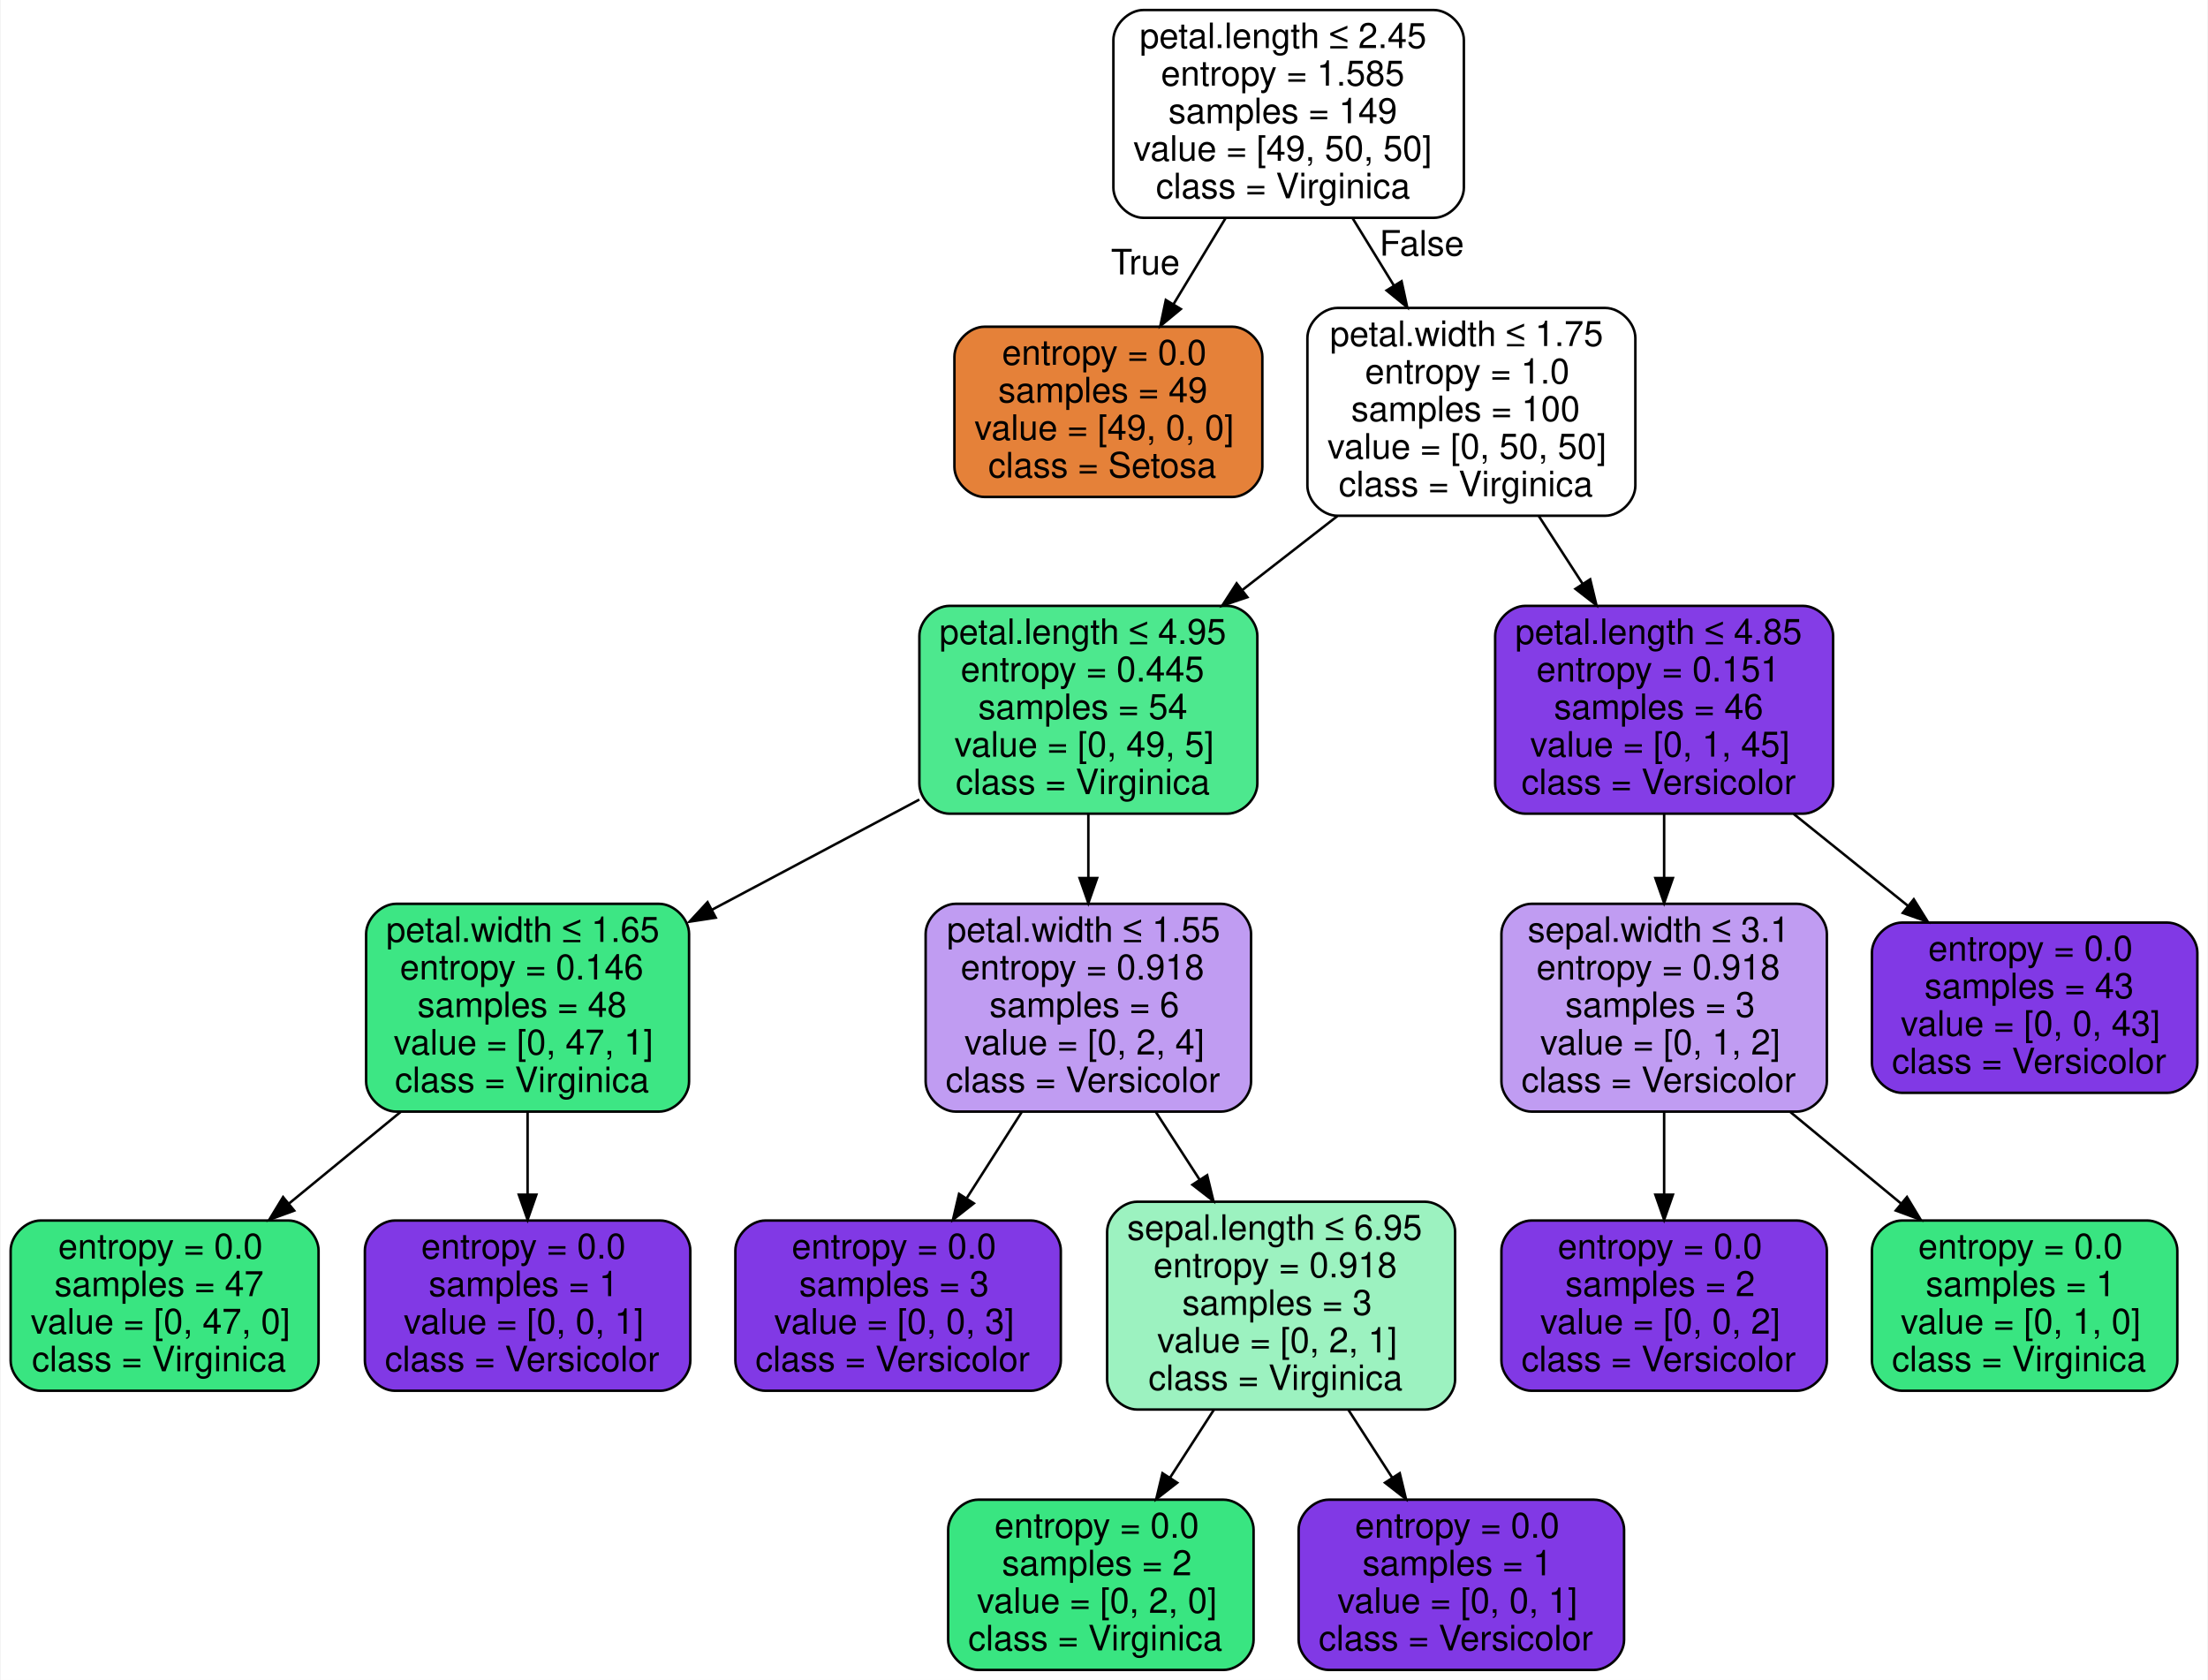
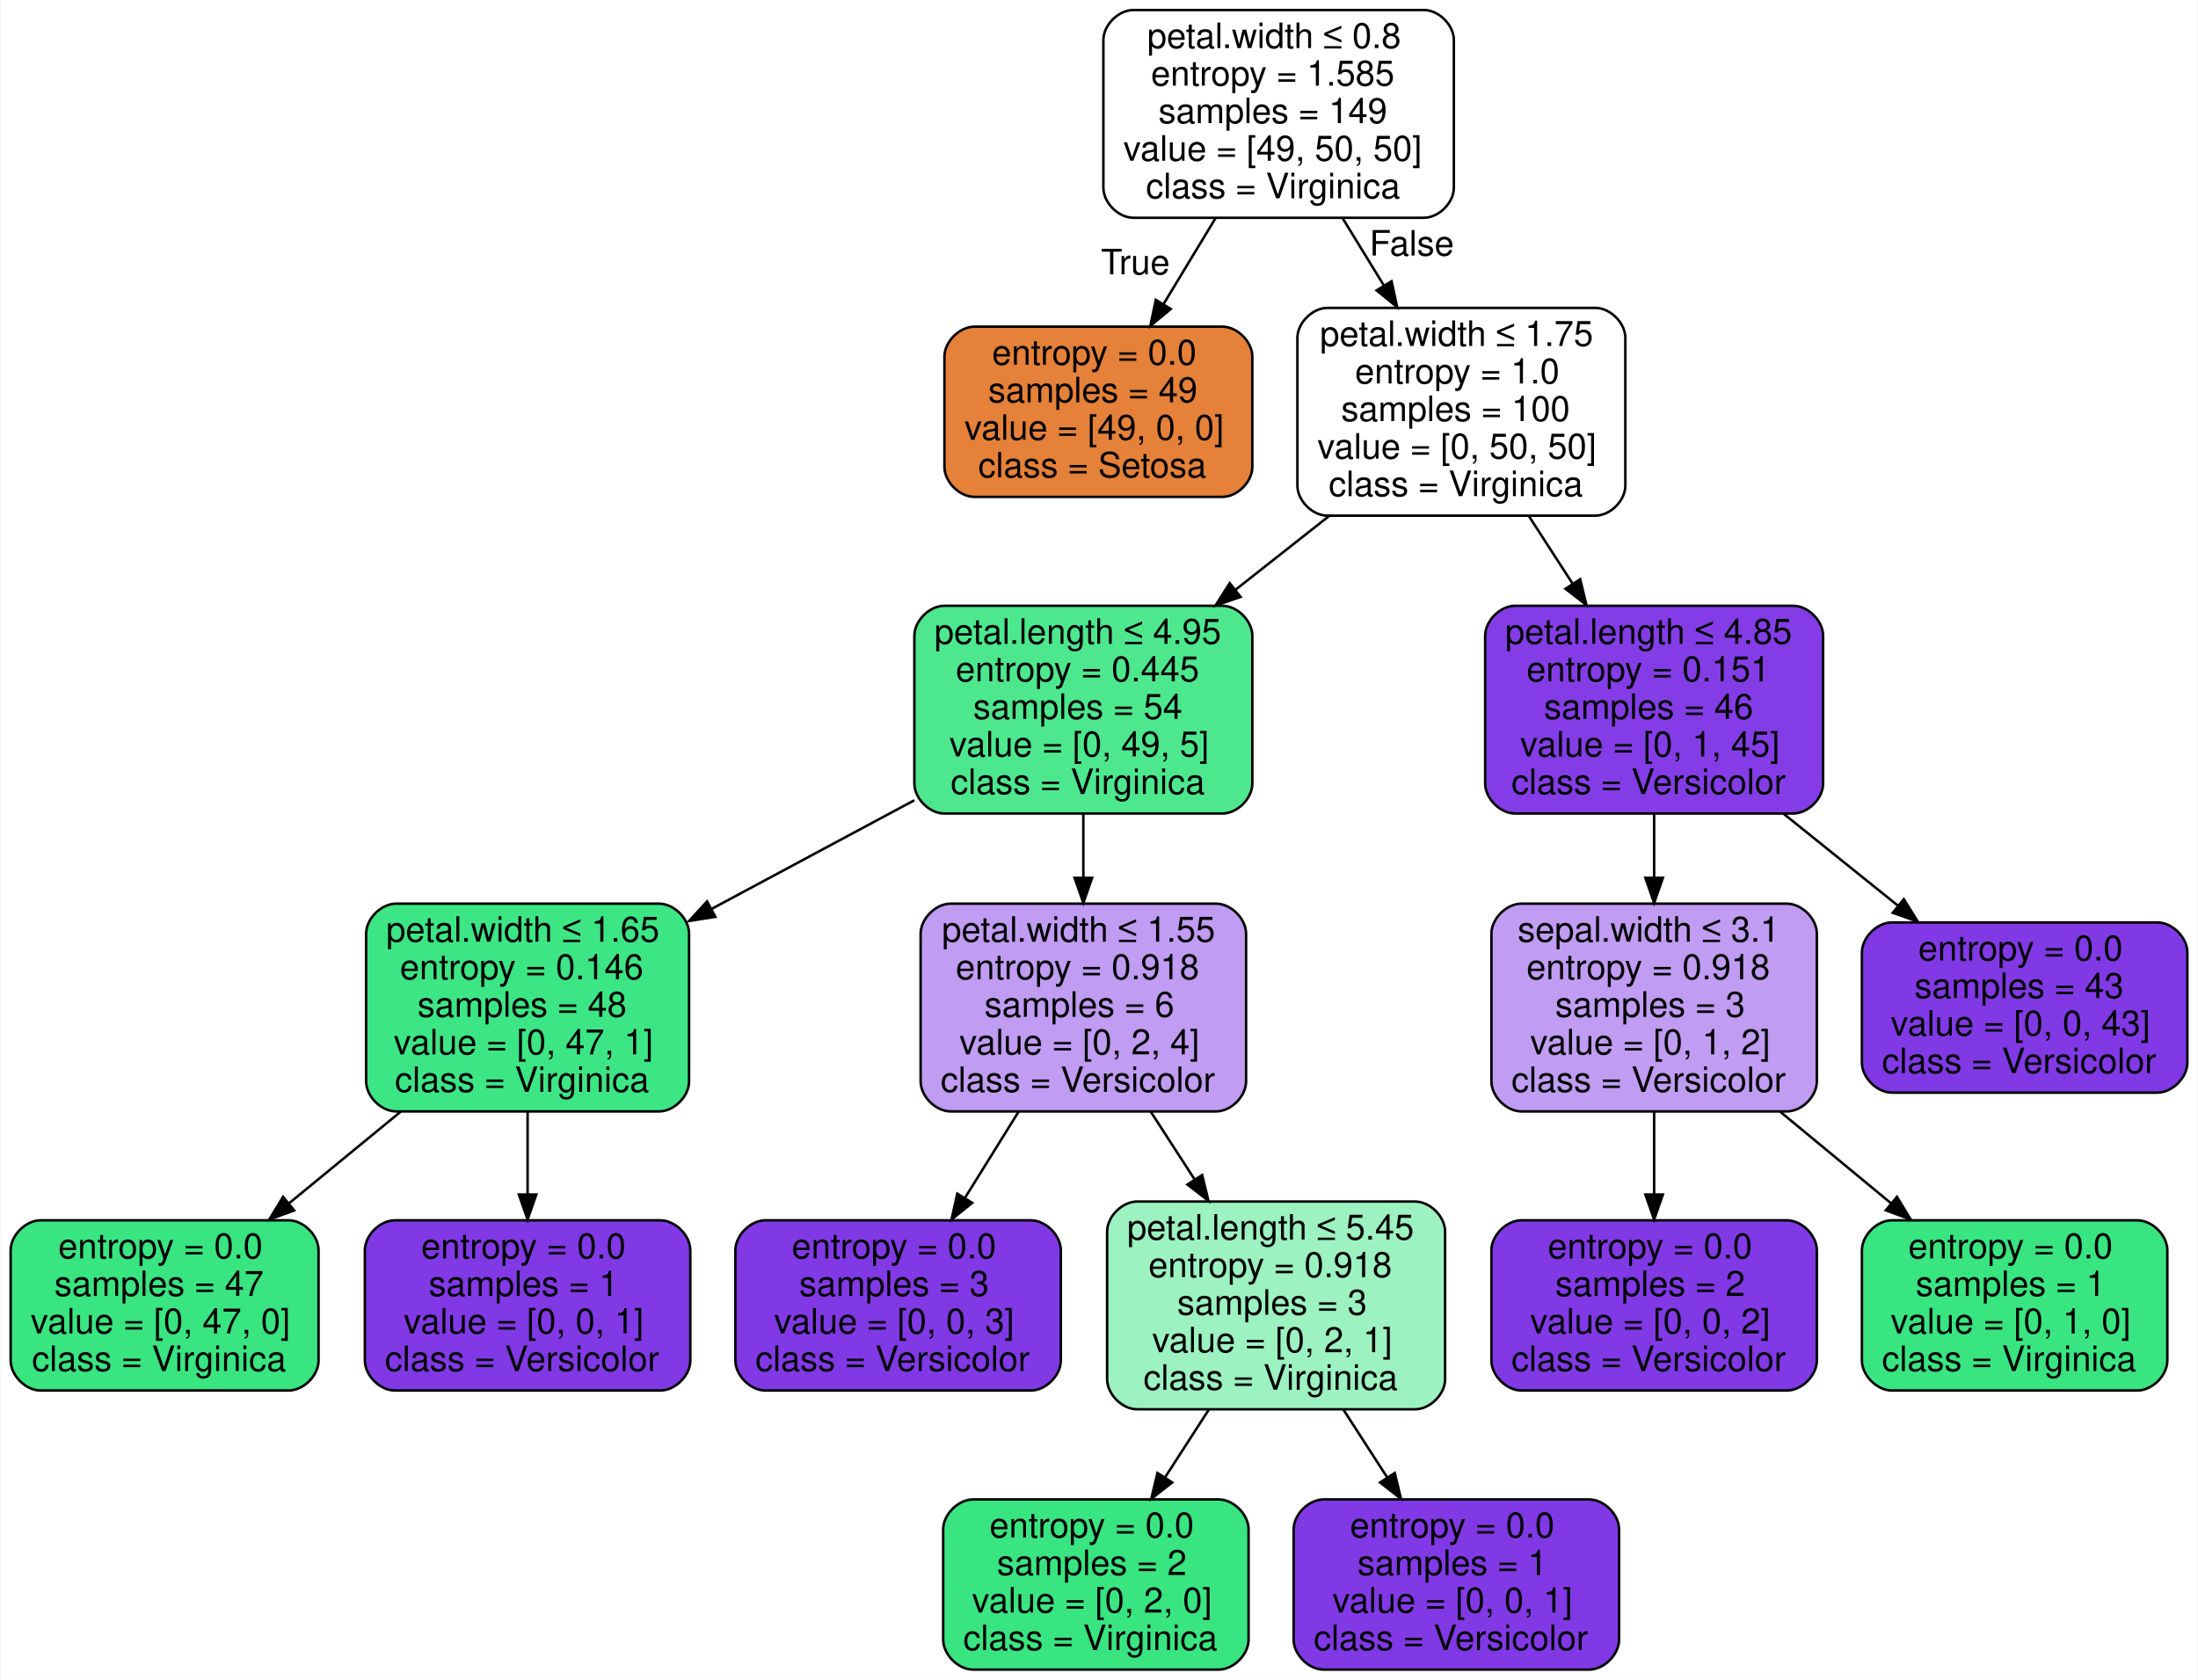
- <svg xmlns="http://www.w3.org/2000/svg" width="882pt" height="671pt" viewBox="0.00 0.00 881.50 671.00">
+ <svg xmlns="http://www.w3.org/2000/svg" width="878pt" height="671pt" viewBox="0.00 0.00 877.50 671.00">
  <g id="graph0" class="graph" transform="scale(1 1) rotate(0) translate(4 667)">
-     <polygon fill="#ffffff" stroke="transparent" points="-4,4 -4,-667 877.5,-667 877.5,4 -4,4" />
+     <polygon fill="#ffffff" stroke="transparent" points="-4,4 -4,-667 873.5,-667 873.5,4 -4,4" />
    <g id="node1" class="node">
-       <path fill="#ffffff" stroke="#000000" d="M568.5,-663C568.5,-663 452.5,-663 452.5,-663 446.5,-663 440.5,-657 440.5,-651 440.5,-651 440.5,-592 440.5,-592 440.5,-586 446.5,-580 452.5,-580 452.5,-580 568.5,-580 568.5,-580 574.5,-580 580.5,-586 580.5,-592 580.5,-592 580.5,-651 580.5,-651 580.5,-657 574.5,-663 568.5,-663" />
-       <text text-anchor="start" x="451" y="-647.8" font-family="Helvetica,sans-Serif" font-size="14.00" fill="#000000">petal.length ≤ 2.45</text>
-       <text text-anchor="start" x="459.5" y="-632.8" font-family="Helvetica,sans-Serif" font-size="14.00" fill="#000000">entropy = 1.585</text>
-       <text text-anchor="start" x="462.5" y="-617.8" font-family="Helvetica,sans-Serif" font-size="14.00" fill="#000000">samples = 149</text>
-       <text text-anchor="start" x="448.5" y="-602.8" font-family="Helvetica,sans-Serif" font-size="14.00" fill="#000000">value = [49, 50, 50]</text>
-       <text text-anchor="start" x="457.5" y="-587.8" font-family="Helvetica,sans-Serif" font-size="14.00" fill="#000000">class = Virginica</text>
+       <path fill="#ffffff" stroke="#000000" d="M564.5,-663C564.5,-663 448.5,-663 448.5,-663 442.5,-663 436.5,-657 436.5,-651 436.5,-651 436.5,-592 436.5,-592 436.5,-586 442.5,-580 448.5,-580 448.5,-580 564.5,-580 564.5,-580 570.5,-580 576.5,-586 576.5,-592 576.5,-592 576.5,-651 576.5,-651 576.5,-657 570.5,-663 564.5,-663" />
+       <text text-anchor="start" x="454" y="-647.8" font-family="Helvetica,sans-Serif" font-size="14.00" fill="#000000">petal.width ≤ 0.8</text>
+       <text text-anchor="start" x="455.5" y="-632.8" font-family="Helvetica,sans-Serif" font-size="14.00" fill="#000000">entropy = 1.585</text>
+       <text text-anchor="start" x="458.5" y="-617.8" font-family="Helvetica,sans-Serif" font-size="14.00" fill="#000000">samples = 149</text>
+       <text text-anchor="start" x="444.5" y="-602.8" font-family="Helvetica,sans-Serif" font-size="14.00" fill="#000000">value = [49, 50, 50]</text>
+       <text text-anchor="start" x="453.5" y="-587.8" font-family="Helvetica,sans-Serif" font-size="14.00" fill="#000000">class = Virginica</text>
    </g>
    <g id="node2" class="node">
-       <path fill="#e58139" stroke="#000000" d="M488,-536.5C488,-536.5 389,-536.5 389,-536.5 383,-536.5 377,-530.5 377,-524.5 377,-524.5 377,-480.5 377,-480.5 377,-474.5 383,-468.5 389,-468.5 389,-468.5 488,-468.5 488,-468.5 494,-468.5 500,-474.5 500,-480.5 500,-480.5 500,-524.5 500,-524.5 500,-530.5 494,-536.5 488,-536.5" />
-       <text text-anchor="start" x="396" y="-521.3" font-family="Helvetica,sans-Serif" font-size="14.00" fill="#000000">entropy = 0.0</text>
-       <text text-anchor="start" x="394.5" y="-506.3" font-family="Helvetica,sans-Serif" font-size="14.00" fill="#000000">samples = 49</text>
-       <text text-anchor="start" x="385" y="-491.3" font-family="Helvetica,sans-Serif" font-size="14.00" fill="#000000">value = [49, 0, 0]</text>
-       <text text-anchor="start" x="390.5" y="-476.3" font-family="Helvetica,sans-Serif" font-size="14.00" fill="#000000">class = Setosa</text>
+       <path fill="#e58139" stroke="#000000" d="M484,-536.5C484,-536.5 385,-536.5 385,-536.5 379,-536.5 373,-530.5 373,-524.5 373,-524.5 373,-480.5 373,-480.5 373,-474.5 379,-468.5 385,-468.5 385,-468.5 484,-468.5 484,-468.5 490,-468.5 496,-474.5 496,-480.5 496,-480.5 496,-524.5 496,-524.5 496,-530.5 490,-536.5 484,-536.5" />
+       <text text-anchor="start" x="392" y="-521.3" font-family="Helvetica,sans-Serif" font-size="14.00" fill="#000000">entropy = 0.0</text>
+       <text text-anchor="start" x="390.5" y="-506.3" font-family="Helvetica,sans-Serif" font-size="14.00" fill="#000000">samples = 49</text>
+       <text text-anchor="start" x="381" y="-491.3" font-family="Helvetica,sans-Serif" font-size="14.00" fill="#000000">value = [49, 0, 0]</text>
+       <text text-anchor="start" x="386.5" y="-476.3" font-family="Helvetica,sans-Serif" font-size="14.00" fill="#000000">class = Setosa</text>
    </g>
    <g id="edge1" class="edge">
-       <path fill="none" stroke="#000000" d="M485.318,-579.88C478.598,-568.774 471.324,-556.751 464.559,-545.569" />
-       <polygon fill="#000000" stroke="#000000" points="467.433,-543.559 459.262,-536.815 461.444,-547.183 467.433,-543.559" />
-       <text text-anchor="middle" x="453.288" y="-557.391" font-family="Helvetica,sans-Serif" font-size="14.00" fill="#000000">True</text>
+       <path fill="none" stroke="#000000" d="M481.318,-579.88C474.598,-568.774 467.324,-556.751 460.559,-545.569" />
+       <polygon fill="#000000" stroke="#000000" points="463.433,-543.559 455.262,-536.815 457.444,-547.183 463.433,-543.559" />
+       <text text-anchor="middle" x="449.288" y="-557.391" font-family="Helvetica,sans-Serif" font-size="14.00" fill="#000000">True</text>
    </g>
    <g id="node3" class="node">
-       <path fill="#ffffff" stroke="#000000" d="M637,-544C637,-544 530,-544 530,-544 524,-544 518,-538 518,-532 518,-532 518,-473 518,-473 518,-467 524,-461 530,-461 530,-461 637,-461 637,-461 643,-461 649,-467 649,-473 649,-473 649,-532 649,-532 649,-538 643,-544 637,-544" />
-       <text text-anchor="start" x="527" y="-528.8" font-family="Helvetica,sans-Serif" font-size="14.00" fill="#000000">petal.width ≤ 1.75</text>
-       <text text-anchor="start" x="541" y="-513.8" font-family="Helvetica,sans-Serif" font-size="14.00" fill="#000000">entropy = 1.0</text>
-       <text text-anchor="start" x="535.5" y="-498.8" font-family="Helvetica,sans-Serif" font-size="14.00" fill="#000000">samples = 100</text>
-       <text text-anchor="start" x="526" y="-483.8" font-family="Helvetica,sans-Serif" font-size="14.00" fill="#000000">value = [0, 50, 50]</text>
-       <text text-anchor="start" x="530.5" y="-468.8" font-family="Helvetica,sans-Serif" font-size="14.00" fill="#000000">class = Virginica</text>
+       <path fill="#ffffff" stroke="#000000" d="M633,-544C633,-544 526,-544 526,-544 520,-544 514,-538 514,-532 514,-532 514,-473 514,-473 514,-467 520,-461 526,-461 526,-461 633,-461 633,-461 639,-461 645,-467 645,-473 645,-473 645,-532 645,-532 645,-538 639,-544 633,-544" />
+       <text text-anchor="start" x="523" y="-528.8" font-family="Helvetica,sans-Serif" font-size="14.00" fill="#000000">petal.width ≤ 1.75</text>
+       <text text-anchor="start" x="537" y="-513.8" font-family="Helvetica,sans-Serif" font-size="14.00" fill="#000000">entropy = 1.0</text>
+       <text text-anchor="start" x="531.5" y="-498.8" font-family="Helvetica,sans-Serif" font-size="14.00" fill="#000000">samples = 100</text>
+       <text text-anchor="start" x="522" y="-483.8" font-family="Helvetica,sans-Serif" font-size="14.00" fill="#000000">value = [0, 50, 50]</text>
+       <text text-anchor="start" x="526.5" y="-468.8" font-family="Helvetica,sans-Serif" font-size="14.00" fill="#000000">class = Virginica</text>
    </g>
    <g id="edge2" class="edge">
-       <path fill="none" stroke="#000000" d="M536.032,-579.88C541.391,-571.143 547.098,-561.84 552.628,-552.825" />
-       <polygon fill="#000000" stroke="#000000" points="555.614,-554.652 557.859,-544.298 549.647,-550.992 555.614,-554.652" />
-       <text text-anchor="middle" x="563.684" y="-564.91" font-family="Helvetica,sans-Serif" font-size="14.00" fill="#000000">False</text>
+       <path fill="none" stroke="#000000" d="M532.032,-579.88C537.391,-571.143 543.098,-561.84 548.628,-552.825" />
+       <polygon fill="#000000" stroke="#000000" points="551.614,-554.652 553.859,-544.298 545.647,-550.992 551.614,-554.652" />
+       <text text-anchor="middle" x="559.684" y="-564.91" font-family="Helvetica,sans-Serif" font-size="14.00" fill="#000000">False</text>
    </g>
    <g id="node4" class="node">
-       <path fill="#4de88e" stroke="#000000" d="M486,-425C486,-425 375,-425 375,-425 369,-425 363,-419 363,-413 363,-413 363,-354 363,-354 363,-348 369,-342 375,-342 375,-342 486,-342 486,-342 492,-342 498,-348 498,-354 498,-354 498,-413 498,-413 498,-419 492,-425 486,-425" />
-       <text text-anchor="start" x="371" y="-409.8" font-family="Helvetica,sans-Serif" font-size="14.00" fill="#000000">petal.length ≤ 4.95</text>
-       <text text-anchor="start" x="379.5" y="-394.8" font-family="Helvetica,sans-Serif" font-size="14.00" fill="#000000">entropy = 0.445</text>
-       <text text-anchor="start" x="386.5" y="-379.8" font-family="Helvetica,sans-Serif" font-size="14.00" fill="#000000">samples = 54</text>
-       <text text-anchor="start" x="377" y="-364.8" font-family="Helvetica,sans-Serif" font-size="14.00" fill="#000000">value = [0, 49, 5]</text>
-       <text text-anchor="start" x="377.5" y="-349.8" font-family="Helvetica,sans-Serif" font-size="14.00" fill="#000000">class = Virginica</text>
+       <path fill="#4de88e" stroke="#000000" d="M484,-425C484,-425 373,-425 373,-425 367,-425 361,-419 361,-413 361,-413 361,-354 361,-354 361,-348 367,-342 373,-342 373,-342 484,-342 484,-342 490,-342 496,-348 496,-354 496,-354 496,-413 496,-413 496,-419 490,-425 484,-425" />
+       <text text-anchor="start" x="369" y="-409.8" font-family="Helvetica,sans-Serif" font-size="14.00" fill="#000000">petal.length ≤ 4.95</text>
+       <text text-anchor="start" x="377.5" y="-394.8" font-family="Helvetica,sans-Serif" font-size="14.00" fill="#000000">entropy = 0.445</text>
+       <text text-anchor="start" x="384.5" y="-379.8" font-family="Helvetica,sans-Serif" font-size="14.00" fill="#000000">samples = 54</text>
+       <text text-anchor="start" x="375" y="-364.8" font-family="Helvetica,sans-Serif" font-size="14.00" fill="#000000">value = [0, 49, 5]</text>
+       <text text-anchor="start" x="375.5" y="-349.8" font-family="Helvetica,sans-Serif" font-size="14.00" fill="#000000">class = Virginica</text>
    </g>
    <g id="edge3" class="edge">
-       <path fill="none" stroke="#000000" d="M529.988,-460.88C517.759,-451.368 504.666,-441.184 492.127,-431.432" />
-       <polygon fill="#000000" stroke="#000000" points="494.024,-428.474 483.982,-425.097 489.726,-433.999 494.024,-428.474" />
+       <path fill="none" stroke="#000000" d="M526.688,-460.88C514.618,-451.368 501.696,-441.184 489.321,-431.432" />
+       <polygon fill="#000000" stroke="#000000" points="491.303,-428.538 481.283,-425.097 486.97,-434.036 491.303,-428.538" />
    </g>
    <g id="node13" class="node">
-       <path fill="#843de6" stroke="#000000" d="M716,-425C716,-425 605,-425 605,-425 599,-425 593,-419 593,-413 593,-413 593,-354 593,-354 593,-348 599,-342 605,-342 605,-342 716,-342 716,-342 722,-342 728,-348 728,-354 728,-354 728,-413 728,-413 728,-419 722,-425 716,-425" />
-       <text text-anchor="start" x="601" y="-409.8" font-family="Helvetica,sans-Serif" font-size="14.00" fill="#000000">petal.length ≤ 4.85</text>
-       <text text-anchor="start" x="609.5" y="-394.8" font-family="Helvetica,sans-Serif" font-size="14.00" fill="#000000">entropy = 0.151</text>
-       <text text-anchor="start" x="616.5" y="-379.8" font-family="Helvetica,sans-Serif" font-size="14.00" fill="#000000">samples = 46</text>
-       <text text-anchor="start" x="607" y="-364.8" font-family="Helvetica,sans-Serif" font-size="14.00" fill="#000000">value = [0, 1, 45]</text>
-       <text text-anchor="start" x="603.5" y="-349.8" font-family="Helvetica,sans-Serif" font-size="14.00" fill="#000000">class = Versicolor</text>
+       <path fill="#843de6" stroke="#000000" d="M712,-425C712,-425 601,-425 601,-425 595,-425 589,-419 589,-413 589,-413 589,-354 589,-354 589,-348 595,-342 601,-342 601,-342 712,-342 712,-342 718,-342 724,-348 724,-354 724,-354 724,-413 724,-413 724,-419 718,-425 712,-425" />
+       <text text-anchor="start" x="597" y="-409.8" font-family="Helvetica,sans-Serif" font-size="14.00" fill="#000000">petal.length ≤ 4.85</text>
+       <text text-anchor="start" x="605.5" y="-394.8" font-family="Helvetica,sans-Serif" font-size="14.00" fill="#000000">entropy = 0.151</text>
+       <text text-anchor="start" x="612.5" y="-379.8" font-family="Helvetica,sans-Serif" font-size="14.00" fill="#000000">samples = 46</text>
+       <text text-anchor="start" x="603" y="-364.8" font-family="Helvetica,sans-Serif" font-size="14.00" fill="#000000">value = [0, 1, 45]</text>
+       <text text-anchor="start" x="599.5" y="-349.8" font-family="Helvetica,sans-Serif" font-size="14.00" fill="#000000">class = Versicolor</text>
    </g>
    <g id="edge12" class="edge">
-       <path fill="none" stroke="#000000" d="M610.431,-460.88C616.084,-452.143 622.103,-442.84 627.937,-433.825" />
-       <polygon fill="#000000" stroke="#000000" points="630.96,-435.595 633.454,-425.298 625.083,-431.792 630.96,-435.595" />
+       <path fill="none" stroke="#000000" d="M606.431,-460.88C612.084,-452.143 618.103,-442.84 623.937,-433.825" />
+       <polygon fill="#000000" stroke="#000000" points="626.96,-435.595 629.454,-425.298 621.083,-431.792 626.96,-435.595" />
    </g>
    <g id="node5" class="node">
      <path fill="#3de684" stroke="#000000" d="M259,-306C259,-306 154,-306 154,-306 148,-306 142,-300 142,-294 142,-294 142,-235 142,-235 142,-229 148,-223 154,-223 154,-223 259,-223 259,-223 265,-223 271,-229 271,-235 271,-235 271,-294 271,-294 271,-300 265,-306 259,-306" />
      <text text-anchor="start" x="150" y="-290.8" font-family="Helvetica,sans-Serif" font-size="14.00" fill="#000000">petal.width ≤ 1.65</text>
      <text text-anchor="start" x="155.5" y="-275.8" font-family="Helvetica,sans-Serif" font-size="14.00" fill="#000000">entropy = 0.146</text>
      <text text-anchor="start" x="162.5" y="-260.8" font-family="Helvetica,sans-Serif" font-size="14.00" fill="#000000">samples = 48</text>
      <text text-anchor="start" x="153" y="-245.8" font-family="Helvetica,sans-Serif" font-size="14.00" fill="#000000">value = [0, 47, 1]</text>
      <text text-anchor="start" x="153.5" y="-230.8" font-family="Helvetica,sans-Serif" font-size="14.00" fill="#000000">class = Virginica</text>
    </g>
    <g id="edge4" class="edge">
-       <path fill="none" stroke="#000000" d="M362.989,-347.635C336.833,-333.739 306.811,-317.79 280.103,-303.602" />
-       <polygon fill="#000000" stroke="#000000" points="281.656,-300.464 271.183,-298.863 278.372,-306.646 281.656,-300.464" />
+       <path fill="none" stroke="#000000" d="M360.988,-347.311C335.428,-333.61 306.212,-317.949 280.117,-303.962" />
+       <polygon fill="#000000" stroke="#000000" points="281.496,-300.729 271.029,-299.09 278.188,-306.899 281.496,-300.729" />
    </g>
    <g id="node8" class="node">
-       <path fill="#c09cf2" stroke="#000000" d="M483.5,-306C483.5,-306 377.5,-306 377.5,-306 371.5,-306 365.5,-300 365.5,-294 365.5,-294 365.5,-235 365.5,-235 365.5,-229 371.5,-223 377.5,-223 377.5,-223 483.5,-223 483.5,-223 489.5,-223 495.5,-229 495.5,-235 495.5,-235 495.5,-294 495.5,-294 495.5,-300 489.5,-306 483.5,-306" />
-       <text text-anchor="start" x="374" y="-290.8" font-family="Helvetica,sans-Serif" font-size="14.00" fill="#000000">petal.width ≤ 1.55</text>
-       <text text-anchor="start" x="379.5" y="-275.8" font-family="Helvetica,sans-Serif" font-size="14.00" fill="#000000">entropy = 0.918</text>
-       <text text-anchor="start" x="391" y="-260.8" font-family="Helvetica,sans-Serif" font-size="14.00" fill="#000000">samples = 6</text>
-       <text text-anchor="start" x="381" y="-245.8" font-family="Helvetica,sans-Serif" font-size="14.00" fill="#000000">value = [0, 2, 4]</text>
-       <text text-anchor="start" x="373.5" y="-230.8" font-family="Helvetica,sans-Serif" font-size="14.00" fill="#000000">class = Versicolor</text>
+       <path fill="#c09cf2" stroke="#000000" d="M481.5,-306C481.5,-306 375.5,-306 375.5,-306 369.5,-306 363.5,-300 363.5,-294 363.5,-294 363.5,-235 363.5,-235 363.5,-229 369.5,-223 375.5,-223 375.5,-223 481.5,-223 481.5,-223 487.5,-223 493.5,-229 493.5,-235 493.5,-235 493.5,-294 493.5,-294 493.5,-300 487.5,-306 481.5,-306" />
+       <text text-anchor="start" x="372" y="-290.8" font-family="Helvetica,sans-Serif" font-size="14.00" fill="#000000">petal.width ≤ 1.55</text>
+       <text text-anchor="start" x="377.5" y="-275.8" font-family="Helvetica,sans-Serif" font-size="14.00" fill="#000000">entropy = 0.918</text>
+       <text text-anchor="start" x="389" y="-260.8" font-family="Helvetica,sans-Serif" font-size="14.00" fill="#000000">samples = 6</text>
+       <text text-anchor="start" x="379" y="-245.8" font-family="Helvetica,sans-Serif" font-size="14.00" fill="#000000">value = [0, 2, 4]</text>
+       <text text-anchor="start" x="371.5" y="-230.8" font-family="Helvetica,sans-Serif" font-size="14.00" fill="#000000">class = Versicolor</text>
    </g>
    <g id="edge7" class="edge">
-       <path fill="none" stroke="#000000" d="M430.5,-341.88C430.5,-333.684 430.5,-324.989 430.5,-316.501" />
-       <polygon fill="#000000" stroke="#000000" points="434,-316.298 430.5,-306.298 427,-316.298 434,-316.298" />
+       <path fill="none" stroke="#000000" d="M428.5,-341.88C428.5,-333.684 428.5,-324.989 428.5,-316.501" />
+       <polygon fill="#000000" stroke="#000000" points="432,-316.298 428.5,-306.298 425,-316.298 432,-316.298" />
    </g>
    <g id="node6" class="node">
      <path fill="#39e581" stroke="#000000" d="M111,-179.5C111,-179.5 12,-179.5 12,-179.5 6,-179.5 0,-173.5 0,-167.5 0,-167.5 0,-123.5 0,-123.5 0,-117.5 6,-111.5 12,-111.5 12,-111.5 111,-111.5 111,-111.5 117,-111.5 123,-117.5 123,-123.5 123,-123.5 123,-167.5 123,-167.5 123,-173.5 117,-179.5 111,-179.5" />
      <text text-anchor="start" x="19" y="-164.3" font-family="Helvetica,sans-Serif" font-size="14.00" fill="#000000">entropy = 0.0</text>
      <text text-anchor="start" x="17.5" y="-149.3" font-family="Helvetica,sans-Serif" font-size="14.00" fill="#000000">samples = 47</text>
      <text text-anchor="start" x="8" y="-134.3" font-family="Helvetica,sans-Serif" font-size="14.00" fill="#000000">value = [0, 47, 0]</text>
      <text text-anchor="start" x="8.5" y="-119.3" font-family="Helvetica,sans-Serif" font-size="14.00" fill="#000000">class = Virginica</text>
    </g>
    <g id="edge5" class="edge">
      <path fill="none" stroke="#000000" d="M155.786,-222.88C141.316,-211.004 125.569,-198.08 111.162,-186.257" />
      <polygon fill="#000000" stroke="#000000" points="113.263,-183.453 103.312,-179.815 108.822,-188.864 113.263,-183.453" />
    </g>
    <g id="node7" class="node">
      <path fill="#8139e5" stroke="#000000" d="M259.5,-179.5C259.5,-179.5 153.5,-179.5 153.5,-179.5 147.5,-179.5 141.5,-173.5 141.5,-167.5 141.5,-167.5 141.5,-123.5 141.5,-123.5 141.5,-117.5 147.5,-111.5 153.5,-111.5 153.5,-111.5 259.5,-111.5 259.5,-111.5 265.5,-111.5 271.5,-117.5 271.5,-123.5 271.5,-123.5 271.5,-167.5 271.5,-167.5 271.5,-173.5 265.5,-179.5 259.5,-179.5" />
      <text text-anchor="start" x="164" y="-164.3" font-family="Helvetica,sans-Serif" font-size="14.00" fill="#000000">entropy = 0.0</text>
      <text text-anchor="start" x="167" y="-149.3" font-family="Helvetica,sans-Serif" font-size="14.00" fill="#000000">samples = 1</text>
      <text text-anchor="start" x="157" y="-134.3" font-family="Helvetica,sans-Serif" font-size="14.00" fill="#000000">value = [0, 0, 1]</text>
      <text text-anchor="start" x="149.5" y="-119.3" font-family="Helvetica,sans-Serif" font-size="14.00" fill="#000000">class = Versicolor</text>
    </g>
    <g id="edge6" class="edge">
      <path fill="none" stroke="#000000" d="M206.5,-222.88C206.5,-212.213 206.5,-200.702 206.5,-189.901" />
      <polygon fill="#000000" stroke="#000000" points="210,-189.815 206.5,-179.815 203,-189.815 210,-189.815" />
    </g>
    <g id="node9" class="node">
      <path fill="#8139e5" stroke="#000000" d="M407.5,-179.5C407.5,-179.5 301.5,-179.5 301.5,-179.5 295.5,-179.5 289.5,-173.5 289.5,-167.5 289.5,-167.5 289.5,-123.5 289.5,-123.5 289.5,-117.5 295.5,-111.5 301.5,-111.5 301.5,-111.5 407.5,-111.5 407.5,-111.5 413.5,-111.5 419.5,-117.5 419.5,-123.5 419.5,-123.5 419.5,-167.5 419.5,-167.5 419.5,-173.5 413.5,-179.5 407.5,-179.5" />
      <text text-anchor="start" x="312" y="-164.3" font-family="Helvetica,sans-Serif" font-size="14.00" fill="#000000">entropy = 0.0</text>
      <text text-anchor="start" x="315" y="-149.3" font-family="Helvetica,sans-Serif" font-size="14.00" fill="#000000">samples = 3</text>
      <text text-anchor="start" x="305" y="-134.3" font-family="Helvetica,sans-Serif" font-size="14.00" fill="#000000">value = [0, 0, 3]</text>
      <text text-anchor="start" x="297.5" y="-119.3" font-family="Helvetica,sans-Serif" font-size="14.00" fill="#000000">class = Versicolor</text>
    </g>
    <g id="edge8" class="edge">
-       <path fill="none" stroke="#000000" d="M403.919,-222.88C396.826,-211.774 389.148,-199.751 382.006,-188.569" />
-       <polygon fill="#000000" stroke="#000000" points="384.748,-186.359 376.415,-179.815 378.848,-190.127 384.748,-186.359" />
+       <path fill="none" stroke="#000000" d="M402.618,-222.88C395.712,-211.774 388.236,-199.751 381.283,-188.569" />
+       <polygon fill="#000000" stroke="#000000" points="384.092,-186.459 375.839,-179.815 378.147,-190.155 384.092,-186.459" />
    </g>
    <g id="node10" class="node">
-       <path fill="#9cf2c0" stroke="#000000" d="M565,-187C565,-187 450,-187 450,-187 444,-187 438,-181 438,-175 438,-175 438,-116 438,-116 438,-110 444,-104 450,-104 450,-104 565,-104 565,-104 571,-104 577,-110 577,-116 577,-116 577,-175 577,-175 577,-181 571,-187 565,-187" />
-       <text text-anchor="start" x="446" y="-171.8" font-family="Helvetica,sans-Serif" font-size="14.00" fill="#000000">sepal.length ≤ 6.95</text>
-       <text text-anchor="start" x="456.5" y="-156.8" font-family="Helvetica,sans-Serif" font-size="14.00" fill="#000000">entropy = 0.918</text>
-       <text text-anchor="start" x="468" y="-141.8" font-family="Helvetica,sans-Serif" font-size="14.00" fill="#000000">samples = 3</text>
-       <text text-anchor="start" x="458" y="-126.8" font-family="Helvetica,sans-Serif" font-size="14.00" fill="#000000">value = [0, 2, 1]</text>
-       <text text-anchor="start" x="454.5" y="-111.8" font-family="Helvetica,sans-Serif" font-size="14.00" fill="#000000">class = Virginica</text>
+       <path fill="#9cf2c0" stroke="#000000" d="M561,-187C561,-187 450,-187 450,-187 444,-187 438,-181 438,-175 438,-175 438,-116 438,-116 438,-110 444,-104 450,-104 450,-104 561,-104 561,-104 567,-104 573,-110 573,-116 573,-116 573,-175 573,-175 573,-181 567,-187 561,-187" />
+       <text text-anchor="start" x="446" y="-171.8" font-family="Helvetica,sans-Serif" font-size="14.00" fill="#000000">petal.length ≤ 5.45</text>
+       <text text-anchor="start" x="454.5" y="-156.8" font-family="Helvetica,sans-Serif" font-size="14.00" fill="#000000">entropy = 0.918</text>
+       <text text-anchor="start" x="466" y="-141.8" font-family="Helvetica,sans-Serif" font-size="14.00" fill="#000000">samples = 3</text>
+       <text text-anchor="start" x="456" y="-126.8" font-family="Helvetica,sans-Serif" font-size="14.00" fill="#000000">value = [0, 2, 1]</text>
+       <text text-anchor="start" x="452.5" y="-111.8" font-family="Helvetica,sans-Serif" font-size="14.00" fill="#000000">class = Virginica</text>
    </g>
    <g id="edge9" class="edge">
-       <path fill="none" stroke="#000000" d="M457.431,-222.88C463.084,-214.143 469.103,-204.84 474.937,-195.825" />
-       <polygon fill="#000000" stroke="#000000" points="477.96,-197.595 480.454,-187.298 472.083,-193.792 477.96,-197.595" />
+       <path fill="none" stroke="#000000" d="M455.431,-222.88C461.084,-214.143 467.103,-204.84 472.937,-195.825" />
+       <polygon fill="#000000" stroke="#000000" points="475.96,-197.595 478.454,-187.298 470.083,-193.792 475.96,-197.595" />
    </g>
    <g id="node11" class="node">
-       <path fill="#39e581" stroke="#000000" d="M484.5,-68C484.5,-68 386.5,-68 386.5,-68 380.5,-68 374.5,-62 374.5,-56 374.5,-56 374.5,-12 374.5,-12 374.5,-6 380.5,0 386.5,0 386.5,0 484.5,0 484.5,0 490.5,0 496.5,-6 496.5,-12 496.5,-12 496.5,-56 496.5,-56 496.5,-62 490.5,-68 484.5,-68" />
-       <text text-anchor="start" x="393" y="-52.8" font-family="Helvetica,sans-Serif" font-size="14.00" fill="#000000">entropy = 0.0</text>
-       <text text-anchor="start" x="396" y="-37.8" font-family="Helvetica,sans-Serif" font-size="14.00" fill="#000000">samples = 2</text>
-       <text text-anchor="start" x="386" y="-22.8" font-family="Helvetica,sans-Serif" font-size="14.00" fill="#000000">value = [0, 2, 0]</text>
-       <text text-anchor="start" x="382.5" y="-7.8" font-family="Helvetica,sans-Serif" font-size="14.00" fill="#000000">class = Virginica</text>
+       <path fill="#39e581" stroke="#000000" d="M482.5,-68C482.5,-68 384.5,-68 384.5,-68 378.5,-68 372.5,-62 372.5,-56 372.5,-56 372.5,-12 372.5,-12 372.5,-6 378.5,0 384.5,0 384.5,0 482.5,0 482.5,0 488.5,0 494.5,-6 494.5,-12 494.5,-12 494.5,-56 494.5,-56 494.5,-62 488.5,-68 482.5,-68" />
+       <text text-anchor="start" x="391" y="-52.8" font-family="Helvetica,sans-Serif" font-size="14.00" fill="#000000">entropy = 0.0</text>
+       <text text-anchor="start" x="394" y="-37.8" font-family="Helvetica,sans-Serif" font-size="14.00" fill="#000000">samples = 2</text>
+       <text text-anchor="start" x="384" y="-22.8" font-family="Helvetica,sans-Serif" font-size="14.00" fill="#000000">value = [0, 2, 0]</text>
+       <text text-anchor="start" x="380.5" y="-7.8" font-family="Helvetica,sans-Serif" font-size="14.00" fill="#000000">class = Virginica</text>
    </g>
    <g id="edge10" class="edge">
-       <path fill="none" stroke="#000000" d="M480.69,-103.981C474.933,-95.067 468.84,-85.631 463.056,-76.673" />
-       <polygon fill="#000000" stroke="#000000" points="465.99,-74.766 457.625,-68.264 460.11,-78.563 465.99,-74.766" />
+       <path fill="none" stroke="#000000" d="M478.69,-103.981C472.933,-95.067 466.84,-85.631 461.056,-76.673" />
+       <polygon fill="#000000" stroke="#000000" points="463.99,-74.766 455.625,-68.264 458.11,-78.563 463.99,-74.766" />
    </g>
    <g id="node12" class="node">
-       <path fill="#8139e5" stroke="#000000" d="M632.5,-68C632.5,-68 526.5,-68 526.5,-68 520.5,-68 514.5,-62 514.5,-56 514.5,-56 514.5,-12 514.5,-12 514.5,-6 520.5,0 526.5,0 526.5,0 632.5,0 632.5,0 638.5,0 644.5,-6 644.5,-12 644.5,-12 644.5,-56 644.5,-56 644.5,-62 638.5,-68 632.5,-68" />
-       <text text-anchor="start" x="537" y="-52.8" font-family="Helvetica,sans-Serif" font-size="14.00" fill="#000000">entropy = 0.0</text>
-       <text text-anchor="start" x="540" y="-37.8" font-family="Helvetica,sans-Serif" font-size="14.00" fill="#000000">samples = 1</text>
-       <text text-anchor="start" x="530" y="-22.8" font-family="Helvetica,sans-Serif" font-size="14.00" fill="#000000">value = [0, 0, 1]</text>
-       <text text-anchor="start" x="522.5" y="-7.8" font-family="Helvetica,sans-Serif" font-size="14.00" fill="#000000">class = Versicolor</text>
+       <path fill="#8139e5" stroke="#000000" d="M630.5,-68C630.5,-68 524.5,-68 524.5,-68 518.5,-68 512.5,-62 512.5,-56 512.5,-56 512.5,-12 512.5,-12 512.5,-6 518.5,0 524.5,0 524.5,0 630.5,0 630.5,0 636.5,0 642.5,-6 642.5,-12 642.5,-12 642.5,-56 642.5,-56 642.5,-62 636.5,-68 630.5,-68" />
+       <text text-anchor="start" x="535" y="-52.8" font-family="Helvetica,sans-Serif" font-size="14.00" fill="#000000">entropy = 0.0</text>
+       <text text-anchor="start" x="538" y="-37.8" font-family="Helvetica,sans-Serif" font-size="14.00" fill="#000000">samples = 1</text>
+       <text text-anchor="start" x="528" y="-22.8" font-family="Helvetica,sans-Serif" font-size="14.00" fill="#000000">value = [0, 0, 1]</text>
+       <text text-anchor="start" x="520.5" y="-7.8" font-family="Helvetica,sans-Serif" font-size="14.00" fill="#000000">class = Versicolor</text>
    </g>
    <g id="edge11" class="edge">
-       <path fill="none" stroke="#000000" d="M534.31,-103.981C540.067,-95.067 546.16,-85.631 551.944,-76.673" />
-       <polygon fill="#000000" stroke="#000000" points="554.89,-78.563 557.375,-68.264 549.01,-74.766 554.89,-78.563" />
+       <path fill="none" stroke="#000000" d="M532.31,-103.981C538.067,-95.067 544.16,-85.631 549.944,-76.673" />
+       <polygon fill="#000000" stroke="#000000" points="552.89,-78.563 555.375,-68.264 547.01,-74.766 552.89,-78.563" />
    </g>
    <g id="node14" class="node">
-       <path fill="#c09cf2" stroke="#000000" d="M713.5,-306C713.5,-306 607.5,-306 607.5,-306 601.5,-306 595.5,-300 595.5,-294 595.5,-294 595.5,-235 595.5,-235 595.5,-229 601.5,-223 607.5,-223 607.5,-223 713.5,-223 713.5,-223 719.5,-223 725.5,-229 725.5,-235 725.5,-235 725.5,-294 725.5,-294 725.5,-300 719.5,-306 713.5,-306" />
-       <text text-anchor="start" x="606" y="-290.8" font-family="Helvetica,sans-Serif" font-size="14.00" fill="#000000">sepal.width ≤ 3.1</text>
-       <text text-anchor="start" x="609.5" y="-275.8" font-family="Helvetica,sans-Serif" font-size="14.00" fill="#000000">entropy = 0.918</text>
-       <text text-anchor="start" x="621" y="-260.8" font-family="Helvetica,sans-Serif" font-size="14.00" fill="#000000">samples = 3</text>
-       <text text-anchor="start" x="611" y="-245.8" font-family="Helvetica,sans-Serif" font-size="14.00" fill="#000000">value = [0, 1, 2]</text>
-       <text text-anchor="start" x="603.5" y="-230.8" font-family="Helvetica,sans-Serif" font-size="14.00" fill="#000000">class = Versicolor</text>
+       <path fill="#c09cf2" stroke="#000000" d="M709.5,-306C709.5,-306 603.5,-306 603.5,-306 597.5,-306 591.5,-300 591.5,-294 591.5,-294 591.5,-235 591.5,-235 591.5,-229 597.5,-223 603.5,-223 603.5,-223 709.5,-223 709.5,-223 715.5,-223 721.5,-229 721.5,-235 721.5,-235 721.5,-294 721.5,-294 721.5,-300 715.5,-306 709.5,-306" />
+       <text text-anchor="start" x="602" y="-290.8" font-family="Helvetica,sans-Serif" font-size="14.00" fill="#000000">sepal.width ≤ 3.1</text>
+       <text text-anchor="start" x="605.5" y="-275.8" font-family="Helvetica,sans-Serif" font-size="14.00" fill="#000000">entropy = 0.918</text>
+       <text text-anchor="start" x="617" y="-260.8" font-family="Helvetica,sans-Serif" font-size="14.00" fill="#000000">samples = 3</text>
+       <text text-anchor="start" x="607" y="-245.8" font-family="Helvetica,sans-Serif" font-size="14.00" fill="#000000">value = [0, 1, 2]</text>
+       <text text-anchor="start" x="599.5" y="-230.8" font-family="Helvetica,sans-Serif" font-size="14.00" fill="#000000">class = Versicolor</text>
    </g>
    <g id="edge13" class="edge">
-       <path fill="none" stroke="#000000" d="M660.5,-341.88C660.5,-333.684 660.5,-324.989 660.5,-316.501" />
-       <polygon fill="#000000" stroke="#000000" points="664,-316.298 660.5,-306.298 657,-316.298 664,-316.298" />
+       <path fill="none" stroke="#000000" d="M656.5,-341.88C656.5,-333.684 656.5,-324.989 656.5,-316.501" />
+       <polygon fill="#000000" stroke="#000000" points="660,-316.298 656.5,-306.298 653,-316.298 660,-316.298" />
    </g>
    <g id="node17" class="node">
-       <path fill="#8139e5" stroke="#000000" d="M861.5,-298.5C861.5,-298.5 755.5,-298.5 755.5,-298.5 749.5,-298.5 743.5,-292.5 743.5,-286.5 743.5,-286.5 743.5,-242.5 743.5,-242.5 743.5,-236.5 749.5,-230.5 755.5,-230.5 755.5,-230.5 861.5,-230.5 861.5,-230.5 867.5,-230.5 873.5,-236.5 873.5,-242.5 873.5,-242.5 873.5,-286.5 873.5,-286.5 873.5,-292.5 867.5,-298.5 861.5,-298.5" />
-       <text text-anchor="start" x="766" y="-283.3" font-family="Helvetica,sans-Serif" font-size="14.00" fill="#000000">entropy = 0.0</text>
-       <text text-anchor="start" x="764.5" y="-268.3" font-family="Helvetica,sans-Serif" font-size="14.00" fill="#000000">samples = 43</text>
-       <text text-anchor="start" x="755" y="-253.3" font-family="Helvetica,sans-Serif" font-size="14.00" fill="#000000">value = [0, 0, 43]</text>
-       <text text-anchor="start" x="751.5" y="-238.3" font-family="Helvetica,sans-Serif" font-size="14.00" fill="#000000">class = Versicolor</text>
+       <path fill="#8139e5" stroke="#000000" d="M857.5,-298.5C857.5,-298.5 751.5,-298.5 751.5,-298.5 745.5,-298.5 739.5,-292.5 739.5,-286.5 739.5,-286.5 739.5,-242.5 739.5,-242.5 739.5,-236.5 745.5,-230.5 751.5,-230.5 751.5,-230.5 857.5,-230.5 857.5,-230.5 863.5,-230.5 869.5,-236.5 869.5,-242.5 869.5,-242.5 869.5,-286.5 869.5,-286.5 869.5,-292.5 863.5,-298.5 857.5,-298.5" />
+       <text text-anchor="start" x="762" y="-283.3" font-family="Helvetica,sans-Serif" font-size="14.00" fill="#000000">entropy = 0.0</text>
+       <text text-anchor="start" x="760.5" y="-268.3" font-family="Helvetica,sans-Serif" font-size="14.00" fill="#000000">samples = 43</text>
+       <text text-anchor="start" x="751" y="-253.3" font-family="Helvetica,sans-Serif" font-size="14.00" fill="#000000">value = [0, 0, 43]</text>
+       <text text-anchor="start" x="747.5" y="-238.3" font-family="Helvetica,sans-Serif" font-size="14.00" fill="#000000">class = Versicolor</text>
    </g>
    <g id="edge16" class="edge">
-       <path fill="none" stroke="#000000" d="M712.263,-341.88C727.033,-330.004 743.106,-317.08 757.811,-305.257" />
-       <polygon fill="#000000" stroke="#000000" points="760.222,-307.809 765.823,-298.815 755.836,-302.353 760.222,-307.809" />
+       <path fill="none" stroke="#000000" d="M708.263,-341.88C723.033,-330.004 739.106,-317.08 753.811,-305.257" />
+       <polygon fill="#000000" stroke="#000000" points="756.222,-307.809 761.823,-298.815 751.836,-302.353 756.222,-307.809" />
    </g>
    <g id="node15" class="node">
-       <path fill="#8139e5" stroke="#000000" d="M713.5,-179.5C713.5,-179.5 607.5,-179.5 607.5,-179.5 601.5,-179.5 595.5,-173.5 595.5,-167.5 595.5,-167.5 595.5,-123.5 595.5,-123.5 595.5,-117.5 601.5,-111.5 607.5,-111.5 607.5,-111.5 713.5,-111.5 713.5,-111.5 719.5,-111.5 725.5,-117.5 725.5,-123.5 725.5,-123.5 725.5,-167.5 725.5,-167.5 725.5,-173.5 719.5,-179.5 713.5,-179.5" />
-       <text text-anchor="start" x="618" y="-164.3" font-family="Helvetica,sans-Serif" font-size="14.00" fill="#000000">entropy = 0.0</text>
-       <text text-anchor="start" x="621" y="-149.3" font-family="Helvetica,sans-Serif" font-size="14.00" fill="#000000">samples = 2</text>
-       <text text-anchor="start" x="611" y="-134.3" font-family="Helvetica,sans-Serif" font-size="14.00" fill="#000000">value = [0, 0, 2]</text>
-       <text text-anchor="start" x="603.5" y="-119.3" font-family="Helvetica,sans-Serif" font-size="14.00" fill="#000000">class = Versicolor</text>
+       <path fill="#8139e5" stroke="#000000" d="M709.5,-179.5C709.5,-179.5 603.5,-179.5 603.5,-179.5 597.5,-179.5 591.5,-173.5 591.5,-167.5 591.5,-167.5 591.5,-123.5 591.5,-123.5 591.5,-117.5 597.5,-111.5 603.5,-111.5 603.5,-111.5 709.5,-111.5 709.5,-111.5 715.5,-111.5 721.5,-117.5 721.5,-123.5 721.5,-123.5 721.5,-167.5 721.5,-167.5 721.5,-173.5 715.5,-179.5 709.5,-179.5" />
+       <text text-anchor="start" x="614" y="-164.3" font-family="Helvetica,sans-Serif" font-size="14.00" fill="#000000">entropy = 0.0</text>
+       <text text-anchor="start" x="617" y="-149.3" font-family="Helvetica,sans-Serif" font-size="14.00" fill="#000000">samples = 2</text>
+       <text text-anchor="start" x="607" y="-134.3" font-family="Helvetica,sans-Serif" font-size="14.00" fill="#000000">value = [0, 0, 2]</text>
+       <text text-anchor="start" x="599.5" y="-119.3" font-family="Helvetica,sans-Serif" font-size="14.00" fill="#000000">class = Versicolor</text>
    </g>
    <g id="edge14" class="edge">
-       <path fill="none" stroke="#000000" d="M660.5,-222.88C660.5,-212.213 660.5,-200.702 660.5,-189.901" />
-       <polygon fill="#000000" stroke="#000000" points="664,-189.815 660.5,-179.815 657,-189.815 664,-189.815" />
+       <path fill="none" stroke="#000000" d="M656.5,-222.88C656.5,-212.213 656.5,-200.702 656.5,-189.901" />
+       <polygon fill="#000000" stroke="#000000" points="660,-189.815 656.5,-179.815 653,-189.815 660,-189.815" />
    </g>
    <g id="node16" class="node">
-       <path fill="#39e581" stroke="#000000" d="M853.5,-179.5C853.5,-179.5 755.5,-179.5 755.5,-179.5 749.5,-179.5 743.5,-173.5 743.5,-167.5 743.5,-167.5 743.5,-123.5 743.5,-123.5 743.5,-117.5 749.5,-111.5 755.5,-111.5 755.5,-111.5 853.5,-111.5 853.5,-111.5 859.5,-111.5 865.5,-117.5 865.5,-123.5 865.5,-123.5 865.5,-167.5 865.5,-167.5 865.5,-173.5 859.5,-179.5 853.5,-179.5" />
-       <text text-anchor="start" x="762" y="-164.3" font-family="Helvetica,sans-Serif" font-size="14.00" fill="#000000">entropy = 0.0</text>
-       <text text-anchor="start" x="765" y="-149.3" font-family="Helvetica,sans-Serif" font-size="14.00" fill="#000000">samples = 1</text>
-       <text text-anchor="start" x="755" y="-134.3" font-family="Helvetica,sans-Serif" font-size="14.00" fill="#000000">value = [0, 1, 0]</text>
-       <text text-anchor="start" x="751.5" y="-119.3" font-family="Helvetica,sans-Serif" font-size="14.00" fill="#000000">class = Virginica</text>
+       <path fill="#39e581" stroke="#000000" d="M849.5,-179.5C849.5,-179.5 751.5,-179.5 751.5,-179.5 745.5,-179.5 739.5,-173.5 739.5,-167.5 739.5,-167.5 739.5,-123.5 739.5,-123.5 739.5,-117.5 745.5,-111.5 751.5,-111.5 751.5,-111.5 849.5,-111.5 849.5,-111.5 855.5,-111.5 861.5,-117.5 861.5,-123.5 861.5,-123.5 861.5,-167.5 861.5,-167.5 861.5,-173.5 855.5,-179.5 849.5,-179.5" />
+       <text text-anchor="start" x="758" y="-164.3" font-family="Helvetica,sans-Serif" font-size="14.00" fill="#000000">entropy = 0.0</text>
+       <text text-anchor="start" x="761" y="-149.3" font-family="Helvetica,sans-Serif" font-size="14.00" fill="#000000">samples = 1</text>
+       <text text-anchor="start" x="751" y="-134.3" font-family="Helvetica,sans-Serif" font-size="14.00" fill="#000000">value = [0, 1, 0]</text>
+       <text text-anchor="start" x="747.5" y="-119.3" font-family="Helvetica,sans-Serif" font-size="14.00" fill="#000000">class = Virginica</text>
    </g>
    <g id="edge15" class="edge">
-       <path fill="none" stroke="#000000" d="M710.864,-222.88C725.235,-211.004 740.873,-198.08 755.181,-186.257" />
-       <polygon fill="#000000" stroke="#000000" points="757.497,-188.883 762.976,-179.815 753.038,-183.487 757.497,-188.883" />
+       <path fill="none" stroke="#000000" d="M706.864,-222.88C721.235,-211.004 736.873,-198.08 751.181,-186.257" />
+       <polygon fill="#000000" stroke="#000000" points="753.497,-188.883 758.976,-179.815 749.038,-183.487 753.497,-188.883" />
    </g>
  </g>
</svg>
